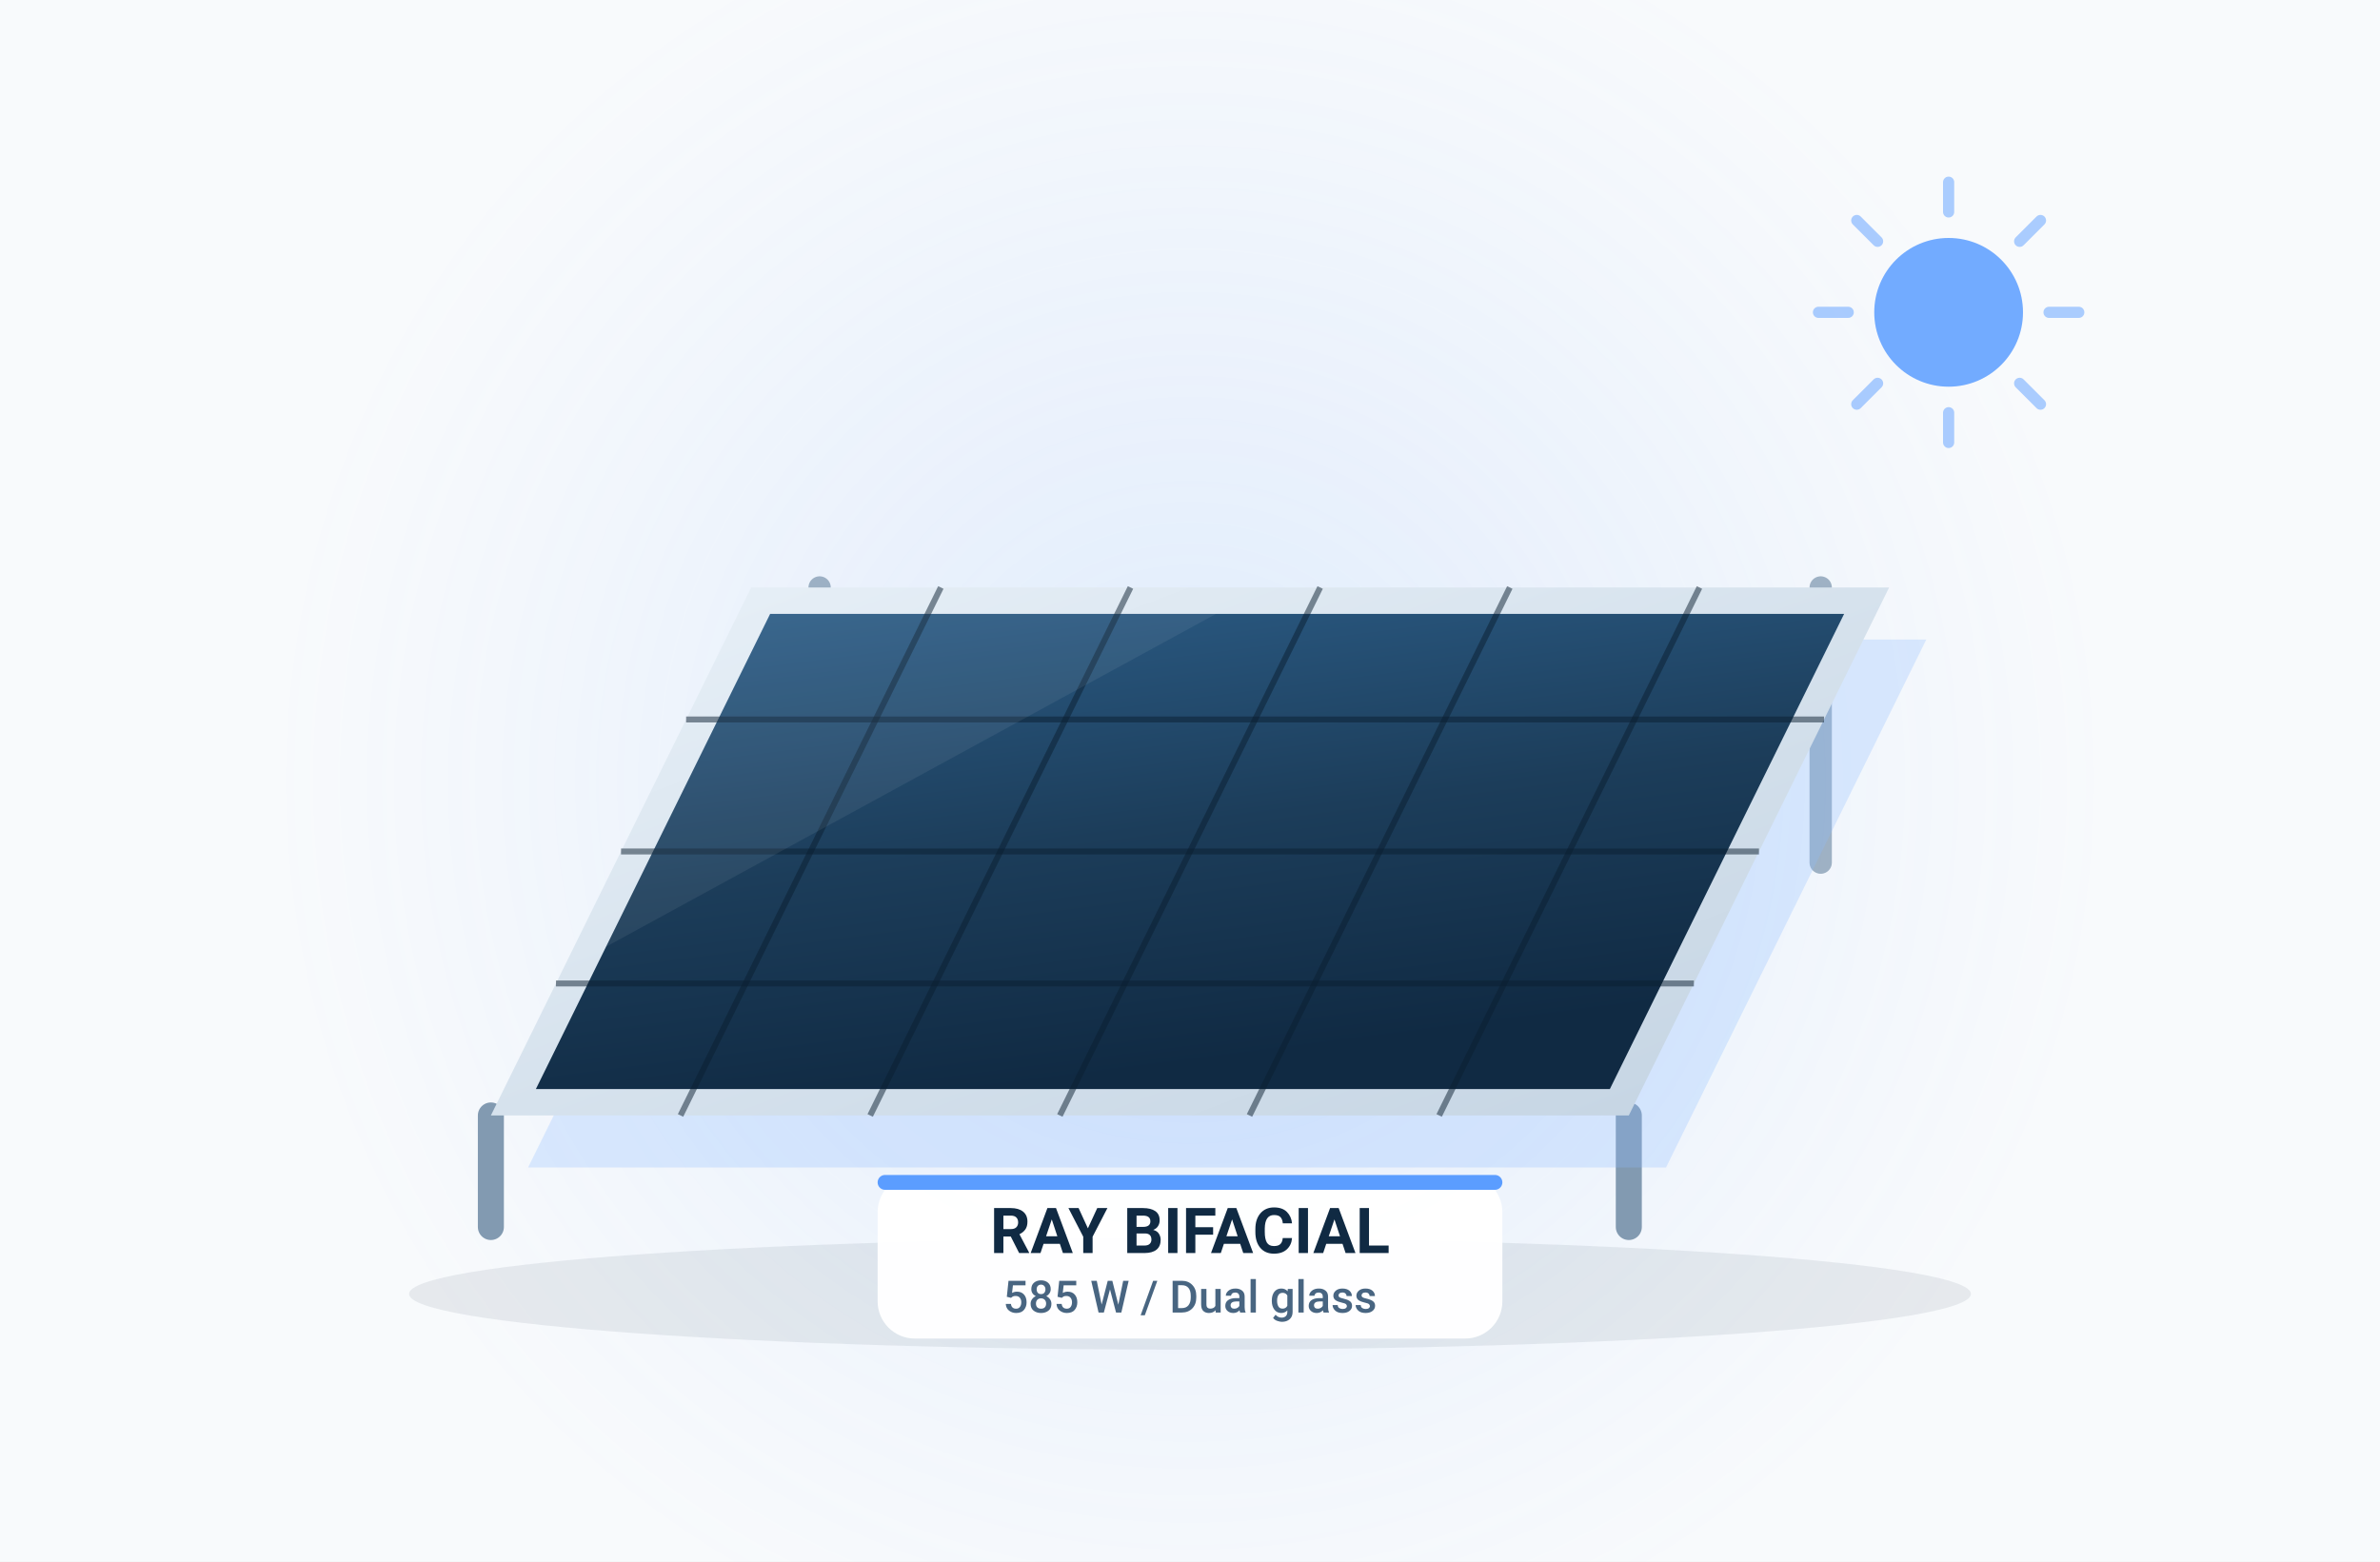
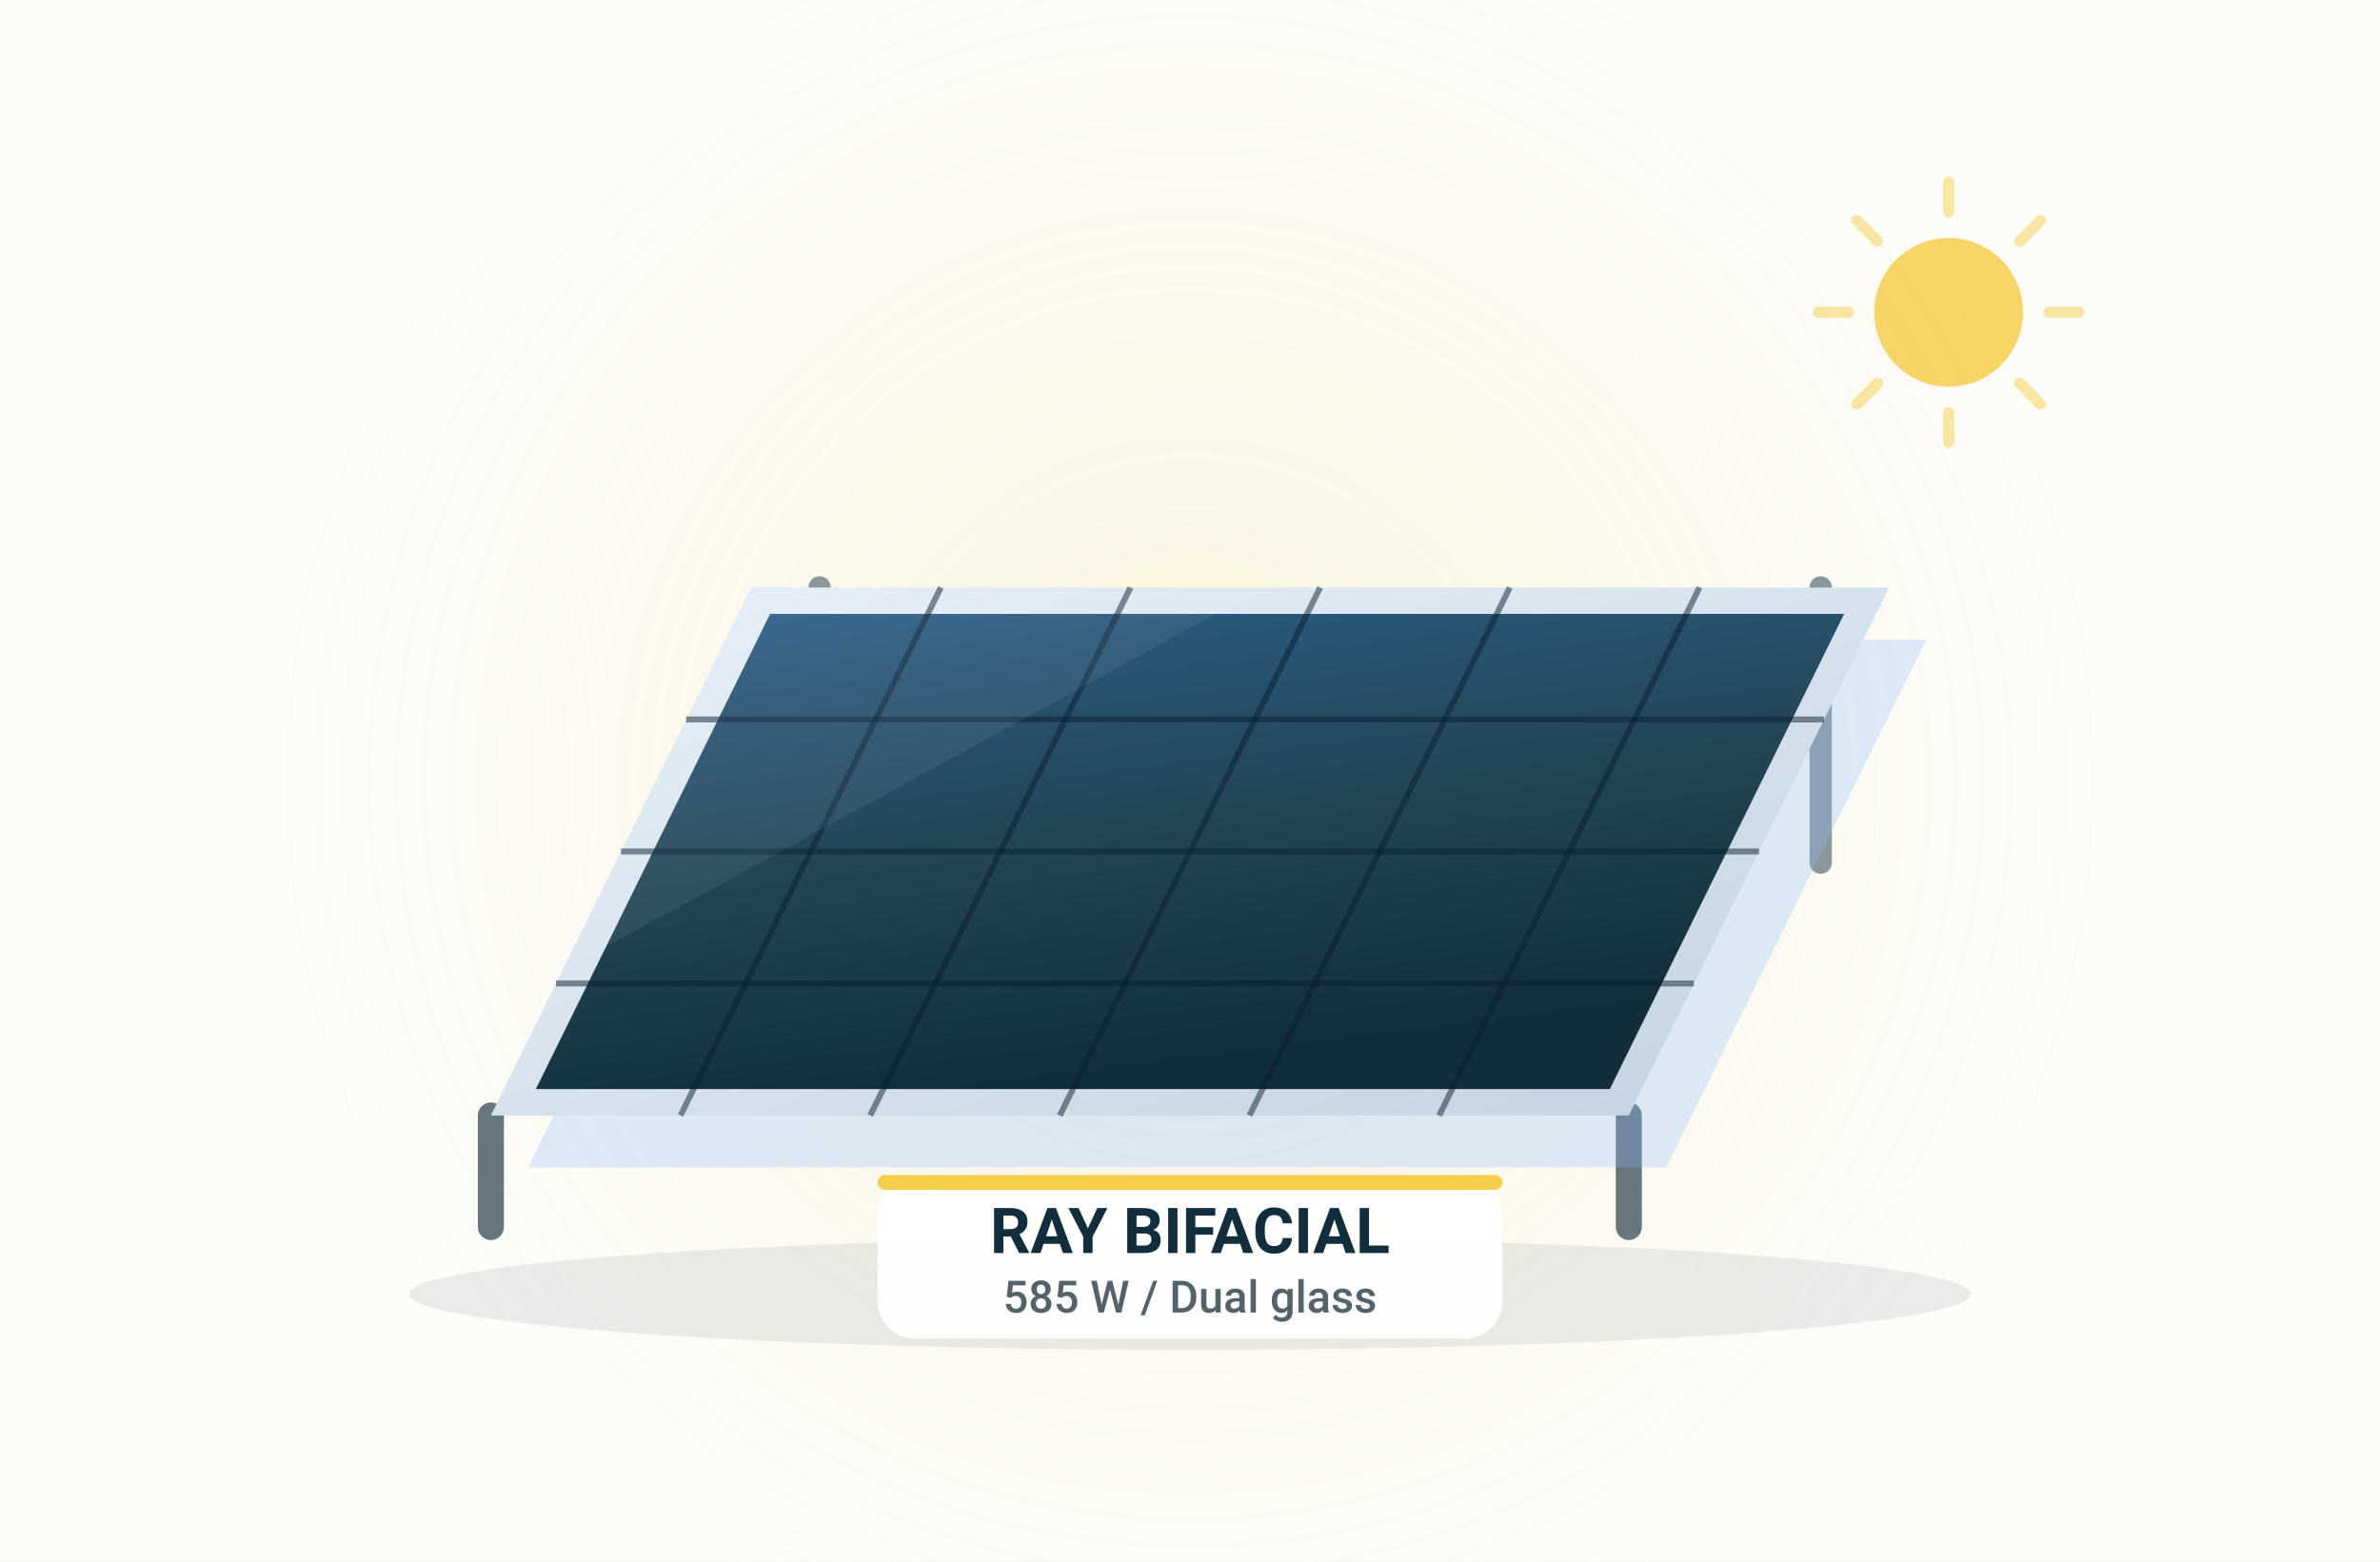
<svg xmlns="http://www.w3.org/2000/svg" viewBox="0 0 640 420" width="640" height="420" role="img" aria-label="Cibi Ray Bifacial 585 solar panel">
  <defs>
    <linearGradient id="glassFace" x1="0" y1="0" x2="0.35" y2="1">
      <stop offset="0%" stop-color="#2d5f8a" />
-       <stop offset="55%" stop-color="#1c3d5a" />
-       <stop offset="100%" stop-color="#102a43" />
+       <stop offset="55%" stop-color="#234553" />
+       <stop offset="100%" stop-color="#122d3b" />
    </linearGradient>
    <linearGradient id="caseFront" x1="0" y1="0" x2="0" y2="1">
-       <stop offset="0%" stop-color="#1c3d5a" />
-       <stop offset="100%" stop-color="#102a43" />
+       <stop offset="0%" stop-color="#234553" />
+       <stop offset="100%" stop-color="#122d3b" />
    </linearGradient>
    <linearGradient id="metal" x1="0" y1="0" x2="1" y2="1">
      <stop offset="0%" stop-color="#e9f1f8" />
      <stop offset="100%" stop-color="#c3d3e2" />
    </linearGradient>
    <radialGradient id="glow">
-       <stop offset="0%" stop-color="#5b9dff" stop-opacity="0.16" />
-       <stop offset="70%" stop-color="#5b9dff" stop-opacity="0.04" />
-       <stop offset="100%" stop-color="#5b9dff" stop-opacity="0" />
+       <stop offset="0%" stop-color="#f4cf4c" stop-opacity="0.16" />
+       <stop offset="70%" stop-color="#f4cf4c" stop-opacity="0.04" />
+       <stop offset="100%" stop-color="#f4cf4c" stop-opacity="0" />
    </radialGradient>
  </defs>
-   <rect width="640" height="420" fill="#f8fafc" />
+   <rect width="640" height="420" fill="#fcfcf9" />
  <circle cx="320" cy="210" r="248" fill="url(#glow)" />
-   <ellipse cx="320" cy="348" rx="210" ry="15" fill="#102a43" opacity="0.08" />
-   <line x1="551" y1="84" x2="559" y2="84" stroke="#5b9dff" stroke-width="3" stroke-linecap="round" opacity="0.5" />
-   <line x1="543.1" y1="103.1" x2="548.7" y2="108.7" stroke="#5b9dff" stroke-width="3" stroke-linecap="round" opacity="0.5" />
-   <line x1="524" y1="111" x2="524" y2="119" stroke="#5b9dff" stroke-width="3" stroke-linecap="round" opacity="0.5" />
-   <line x1="504.9" y1="103.1" x2="499.3" y2="108.7" stroke="#5b9dff" stroke-width="3" stroke-linecap="round" opacity="0.5" />
-   <line x1="497" y1="84" x2="489" y2="84" stroke="#5b9dff" stroke-width="3" stroke-linecap="round" opacity="0.5" />
-   <line x1="504.9" y1="64.9" x2="499.3" y2="59.3" stroke="#5b9dff" stroke-width="3" stroke-linecap="round" opacity="0.5" />
-   <line x1="524" y1="57" x2="524" y2="49" stroke="#5b9dff" stroke-width="3" stroke-linecap="round" opacity="0.5" />
-   <line x1="543.1" y1="64.9" x2="548.7" y2="59.3" stroke="#5b9dff" stroke-width="3" stroke-linecap="round" opacity="0.5" />
-   <circle cx="524" cy="84" r="20" fill="#5b9dff" opacity="0.85" />
-   <path d="M132 300 l0 30" stroke="#829ab1" stroke-width="7" stroke-linecap="round" />
-   <path d="M438 300 l0 30" stroke="#829ab1" stroke-width="7" stroke-linecap="round" />
-   <path d="M220.4 158 l0 74" stroke="#829ab1" stroke-width="6" stroke-linecap="round" opacity="0.75" />
-   <path d="M489.6 158 l0 74" stroke="#829ab1" stroke-width="6" stroke-linecap="round" opacity="0.75" />
+   <ellipse cx="320" cy="348" rx="210" ry="15" fill="#122d3b" opacity="0.08" />
+   <line x1="551" y1="84" x2="559" y2="84" stroke="#f4cf4c" stroke-width="3" stroke-linecap="round" opacity="0.5" />
+   <line x1="543.1" y1="103.1" x2="548.7" y2="108.7" stroke="#f4cf4c" stroke-width="3" stroke-linecap="round" opacity="0.5" />
+   <line x1="524" y1="111" x2="524" y2="119" stroke="#f4cf4c" stroke-width="3" stroke-linecap="round" opacity="0.5" />
+   <line x1="504.9" y1="103.1" x2="499.3" y2="108.7" stroke="#f4cf4c" stroke-width="3" stroke-linecap="round" opacity="0.5" />
+   <line x1="497" y1="84" x2="489" y2="84" stroke="#f4cf4c" stroke-width="3" stroke-linecap="round" opacity="0.5" />
+   <line x1="504.9" y1="64.9" x2="499.3" y2="59.3" stroke="#f4cf4c" stroke-width="3" stroke-linecap="round" opacity="0.5" />
+   <line x1="524" y1="57" x2="524" y2="49" stroke="#f4cf4c" stroke-width="3" stroke-linecap="round" opacity="0.5" />
+   <line x1="543.1" y1="64.9" x2="548.7" y2="59.3" stroke="#f4cf4c" stroke-width="3" stroke-linecap="round" opacity="0.5" />
+   <circle cx="524" cy="84" r="20" fill="#f4cf4c" opacity="0.85" />
+   <path d="M132 300 l0 30" stroke="#66767c" stroke-width="7" stroke-linecap="round" />
+   <path d="M438 300 l0 30" stroke="#66767c" stroke-width="7" stroke-linecap="round" />
+   <path d="M220.4 158 l0 74" stroke="#66767c" stroke-width="6" stroke-linecap="round" opacity="0.75" />
+   <path d="M489.6 158 l0 74" stroke="#66767c" stroke-width="6" stroke-linecap="round" opacity="0.75" />
  <path d="M142 314 L448 314 L518 172 L212 172 Z" fill="#8dbcff" opacity="0.28" />
  <path d="M132 300 L438 300 L508 158 L202 158 Z" fill="url(#metal)" />
  <path d="M144.1 292.9 L432.9 292.9 L495.9 165.1 L207.1 165.1 Z" fill="url(#glassFace)" />
  <line x1="183" y1="300" x2="253" y2="158" stroke="#0a1e30" stroke-width="1.6" opacity="0.5" />
  <line x1="234" y1="300" x2="304" y2="158" stroke="#0a1e30" stroke-width="1.6" opacity="0.5" />
  <line x1="285" y1="300" x2="355" y2="158" stroke="#0a1e30" stroke-width="1.6" opacity="0.5" />
  <line x1="336" y1="300" x2="406" y2="158" stroke="#0a1e30" stroke-width="1.6" opacity="0.5" />
  <line x1="387" y1="300" x2="457" y2="158" stroke="#0a1e30" stroke-width="1.6" opacity="0.5" />
  <line x1="149.5" y1="264.5" x2="455.5" y2="264.5" stroke="#0a1e30" stroke-width="1.6" opacity="0.5" />
  <line x1="167" y1="229" x2="473" y2="229" stroke="#0a1e30" stroke-width="1.6" opacity="0.5" />
  <line x1="184.5" y1="193.5" x2="490.5" y2="193.5" stroke="#0a1e30" stroke-width="1.6" opacity="0.5" />
  <path d="M207.1 165.1 L327 165.1 L163 254.6 Z" fill="#ffffff" opacity="0.07" />
  <rect x="236" y="316" width="168" height="44" rx="10" fill="#ffffff" opacity="0.97" />
-   <rect x="236" y="316" width="168" height="4" rx="2" fill="#5b9dff" />
-   <text x="320" y="337" text-anchor="middle" font-family="system-ui,-apple-system,'Segoe UI',Roboto,'Helvetica Neue',Arial,sans-serif" font-size="17" font-weight="700" fill="#102a43">RAY BIFACIAL</text>
-   <text x="320" y="353" text-anchor="middle" font-family="system-ui,-apple-system,'Segoe UI',Roboto,'Helvetica Neue',Arial,sans-serif" font-size="12" font-weight="500" fill="#486581">585 W / Dual glass</text>
+   <rect x="236" y="316" width="168" height="4" rx="2" fill="#f4cf4c" />
+   <text x="320" y="337" text-anchor="middle" font-family="system-ui,-apple-system,'Segoe UI',Roboto,'Helvetica Neue',Arial,sans-serif" font-size="17" font-weight="700" fill="#122d3b">RAY BIFACIAL</text>
+   <text x="320" y="353" text-anchor="middle" font-family="system-ui,-apple-system,'Segoe UI',Roboto,'Helvetica Neue',Arial,sans-serif" font-size="12" font-weight="500" fill="#53636a">585 W / Dual glass</text>
</svg>
